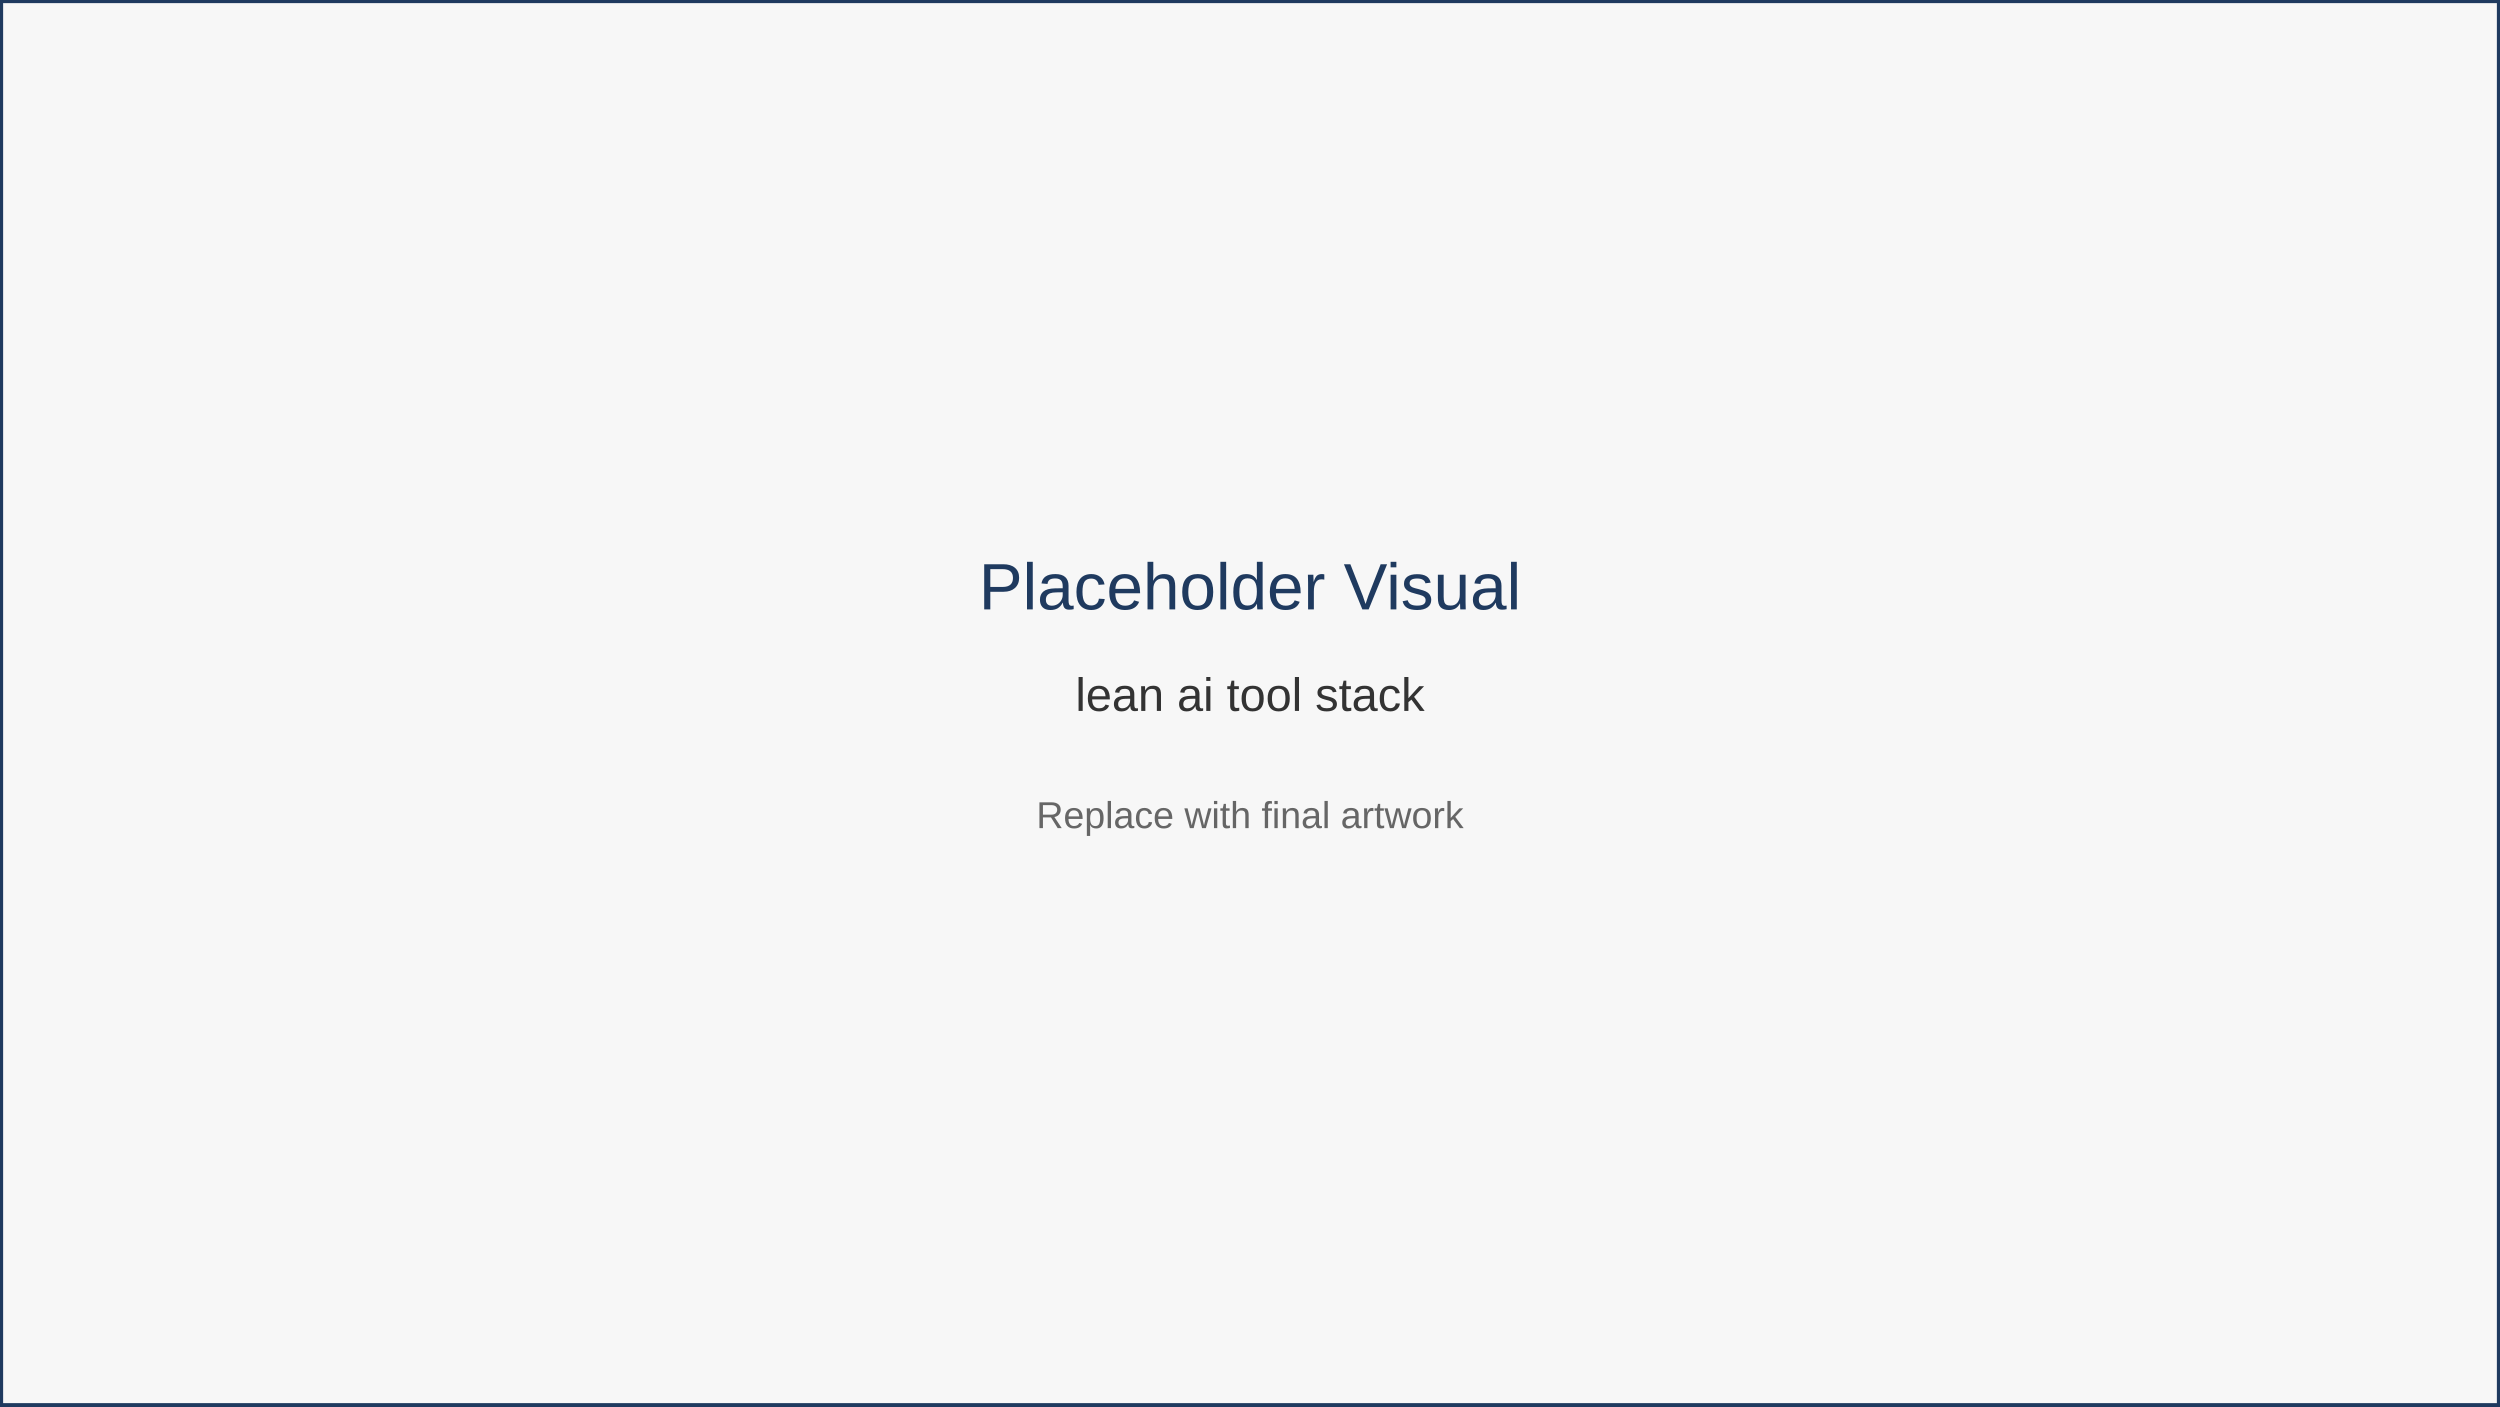
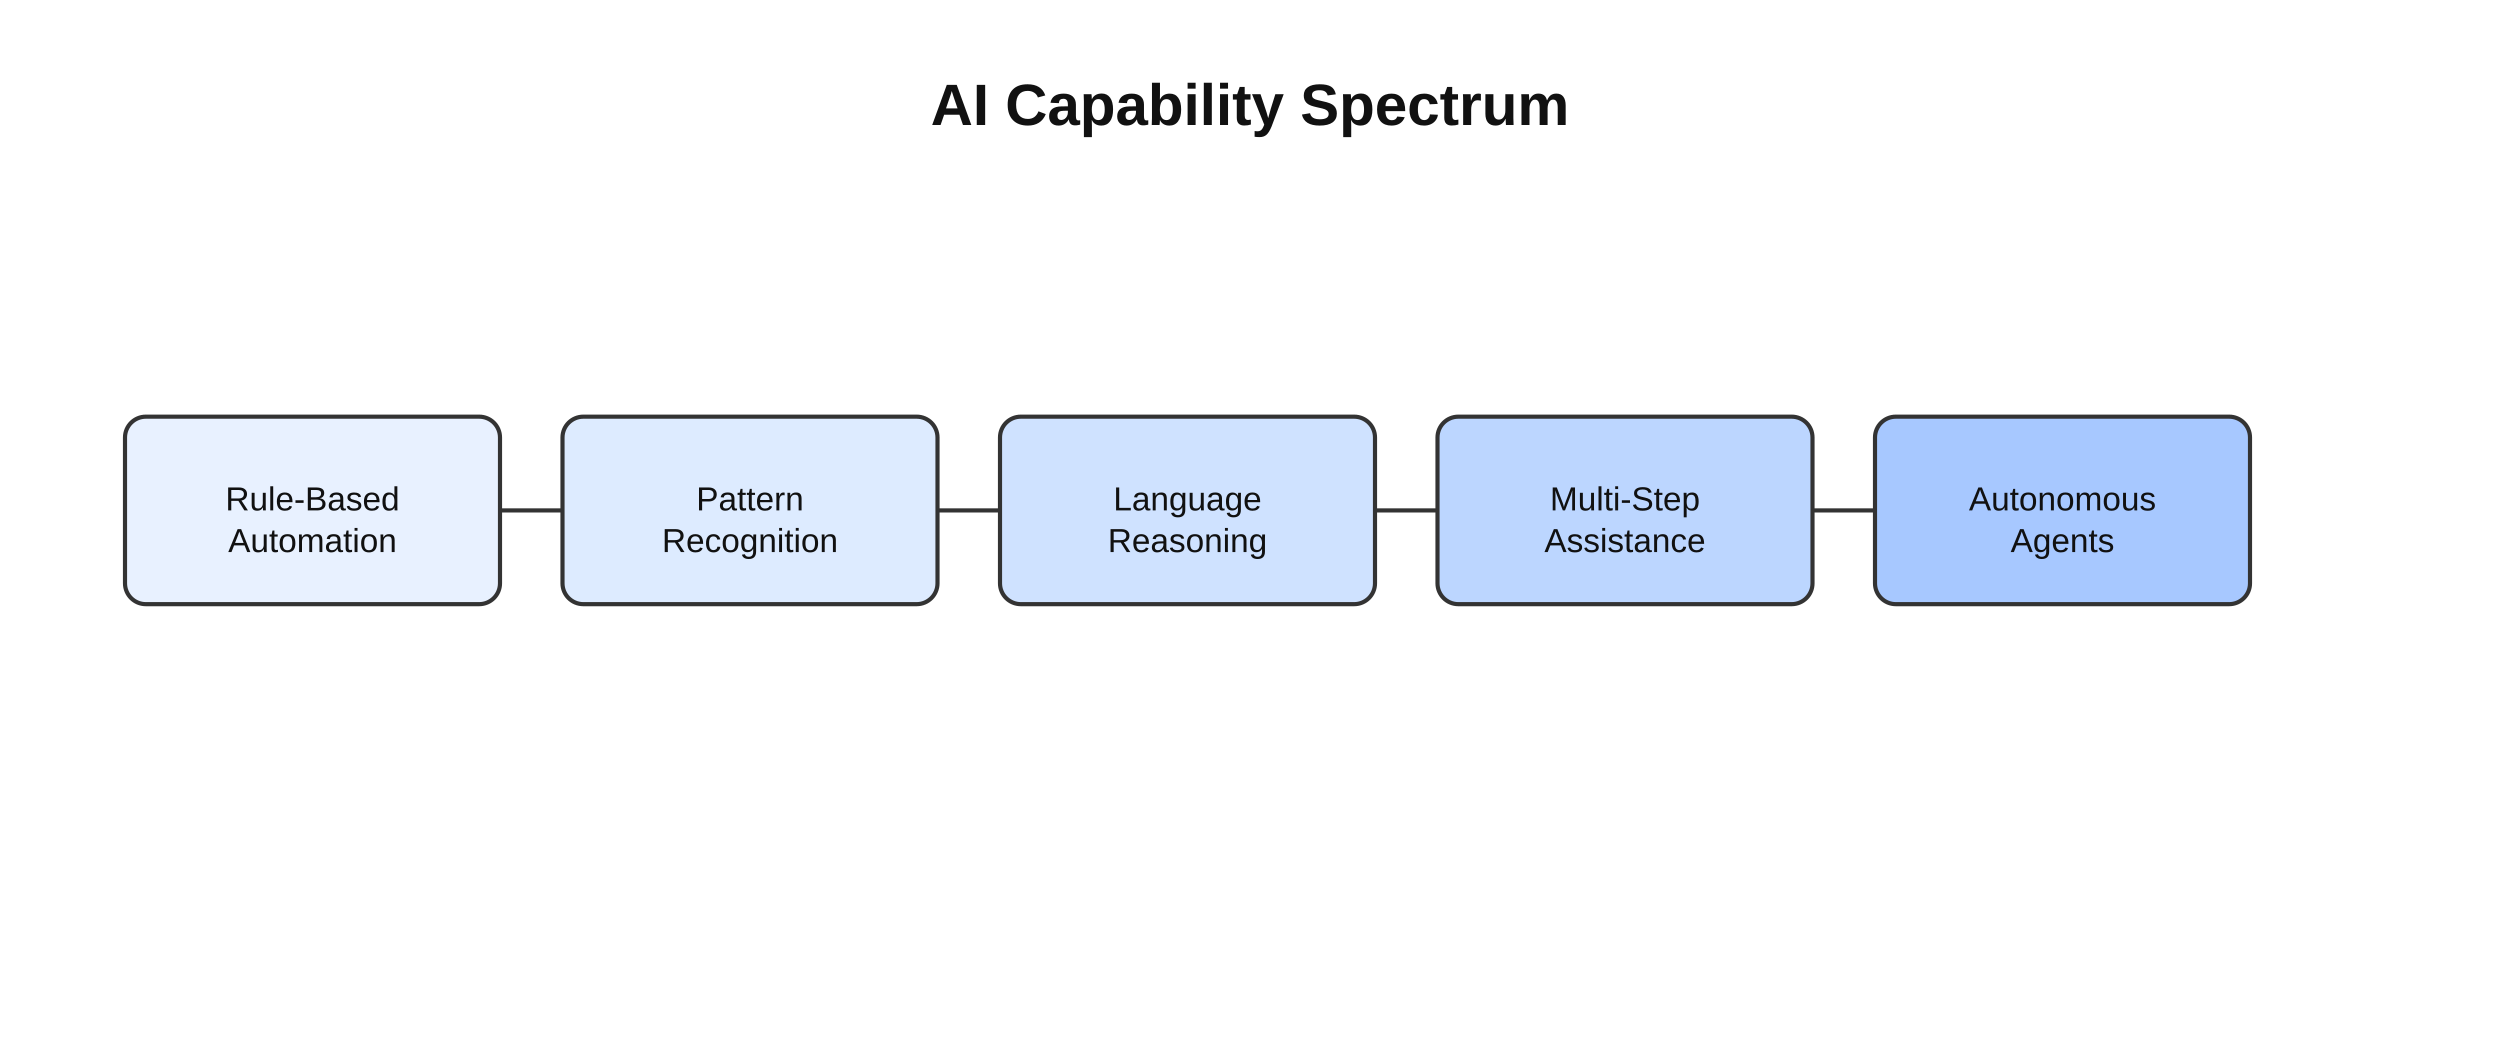
- <svg xmlns="http://www.w3.org/2000/svg" width="1600" height="900" viewBox="0 0 1600 900">
-   <rect width="1600" height="900" fill="#F7F7F7" stroke="#1F3A5F" stroke-width="4" />
-   <text x="800" y="390" text-anchor="middle" font-family="Arial, sans-serif" font-size="42" fill="#1F3A5F">
-     Placeholder Visual
-   </text>
-   <text x="800" y="455" text-anchor="middle" font-family="Arial, sans-serif" font-size="30" fill="#333333">
-     lean ai tool stack
-   </text>
-   <text x="800" y="530" text-anchor="middle" font-family="Arial, sans-serif" font-size="24" fill="#666666">
-     Replace with final artwork
-   </text>
+ <svg xmlns="http://www.w3.org/2000/svg" width="1200" height="500" viewBox="0 0 1200 500">
+   <style>
+     .title { font: bold 28px Arial, Helvetica, sans-serif; fill:#111; }
+     .label { font: 16px Arial, Helvetica, sans-serif; fill:#111; }
+     .box { stroke:#333; stroke-width:2; rx:10; ry:10; }
+   </style>
+   <text x="600" y="60" text-anchor="middle" class="title">AI Capability Spectrum</text>
+   <rect x="60" y="200" width="180" height="90" fill="#E8F1FF" class="box" />
+   <text x="150" y="245" text-anchor="middle" class="label">Rule-Based</text>
+   <text x="150" y="265" text-anchor="middle" class="label">Automation</text>
+   <rect x="270" y="200" width="180" height="90" fill="#DDEBFF" class="box" />
+   <text x="360" y="245" text-anchor="middle" class="label">Pattern</text>
+   <text x="360" y="265" text-anchor="middle" class="label">Recognition</text>
+   <rect x="480" y="200" width="180" height="90" fill="#CFE2FF" class="box" />
+   <text x="570" y="245" text-anchor="middle" class="label">Language</text>
+   <text x="570" y="265" text-anchor="middle" class="label">Reasoning</text>
+   <rect x="690" y="200" width="180" height="90" fill="#BCD6FF" class="box" />
+   <text x="780" y="245" text-anchor="middle" class="label">Multi-Step</text>
+   <text x="780" y="265" text-anchor="middle" class="label">Assistance</text>
+   <rect x="900" y="200" width="180" height="90" fill="#A7C8FF" class="box" />
+   <text x="990" y="245" text-anchor="middle" class="label">Autonomous</text>
+   <text x="990" y="265" text-anchor="middle" class="label">Agents</text>
+   <line x1="240" y1="245" x2="270" y2="245" stroke="#333" stroke-width="2" />
+   <line x1="450" y1="245" x2="480" y2="245" stroke="#333" stroke-width="2" />
+   <line x1="660" y1="245" x2="690" y2="245" stroke="#333" stroke-width="2" />
+   <line x1="870" y1="245" x2="900" y2="245" stroke="#333" stroke-width="2" />
</svg>
